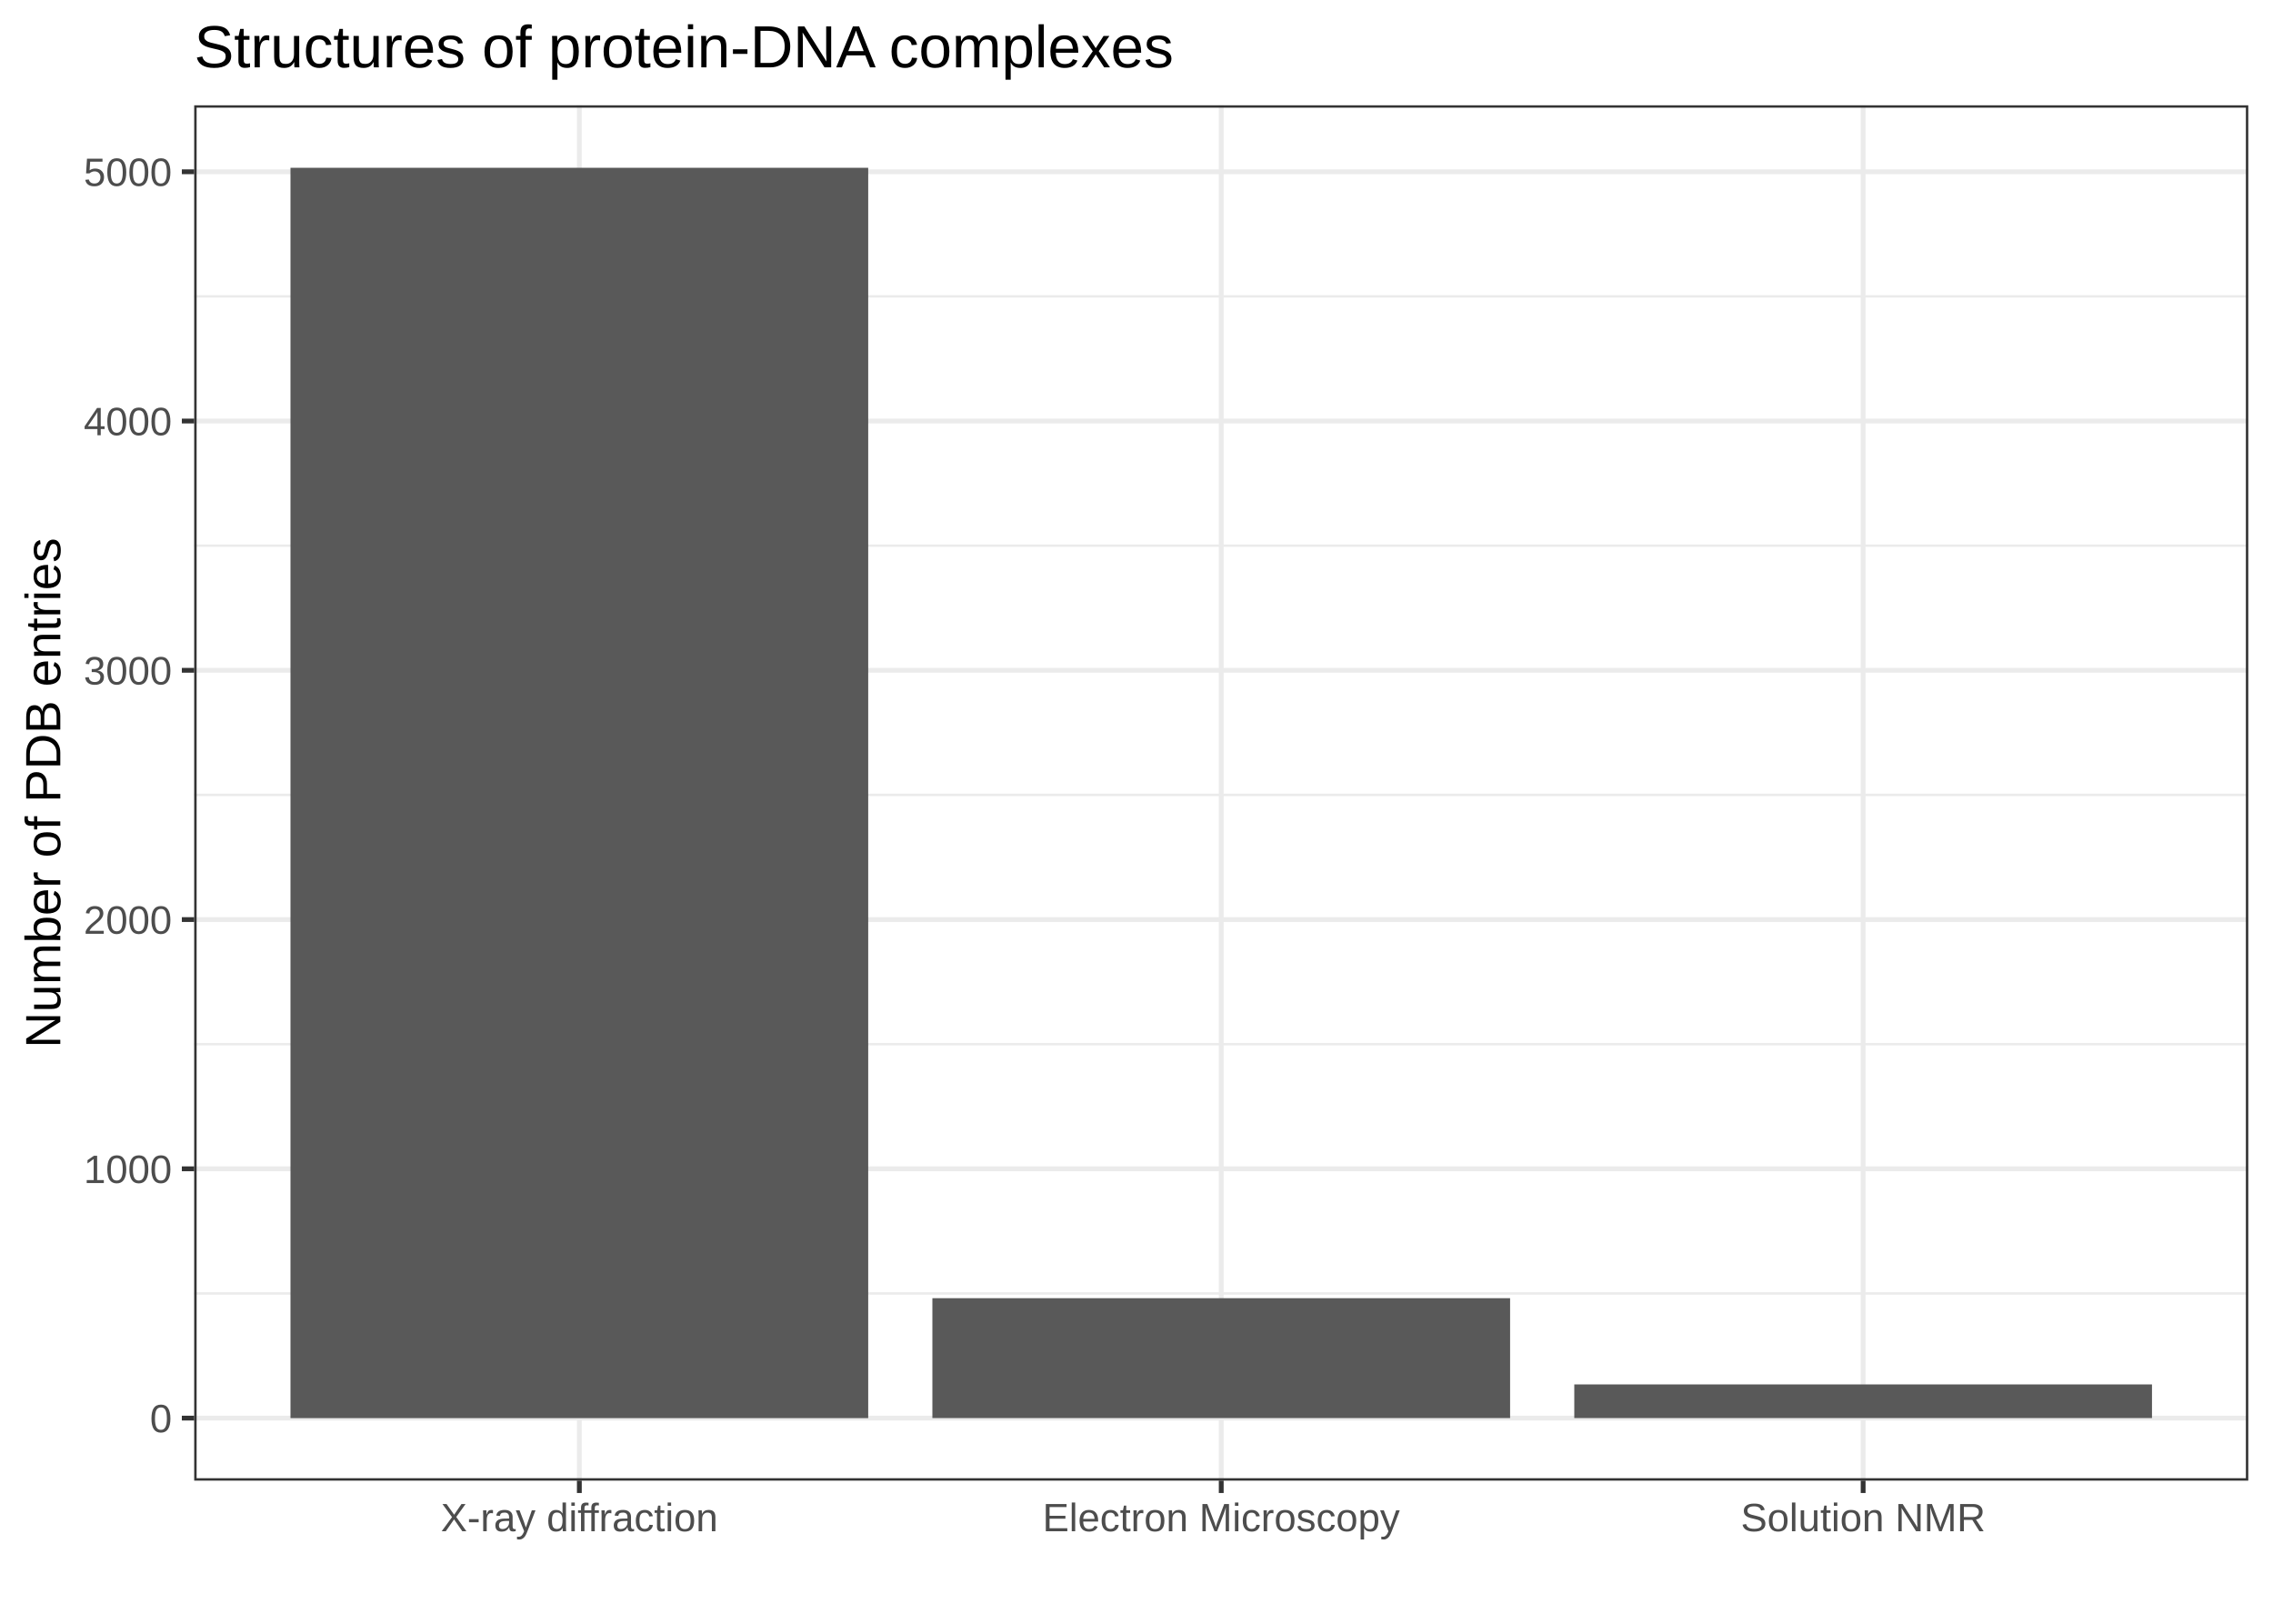
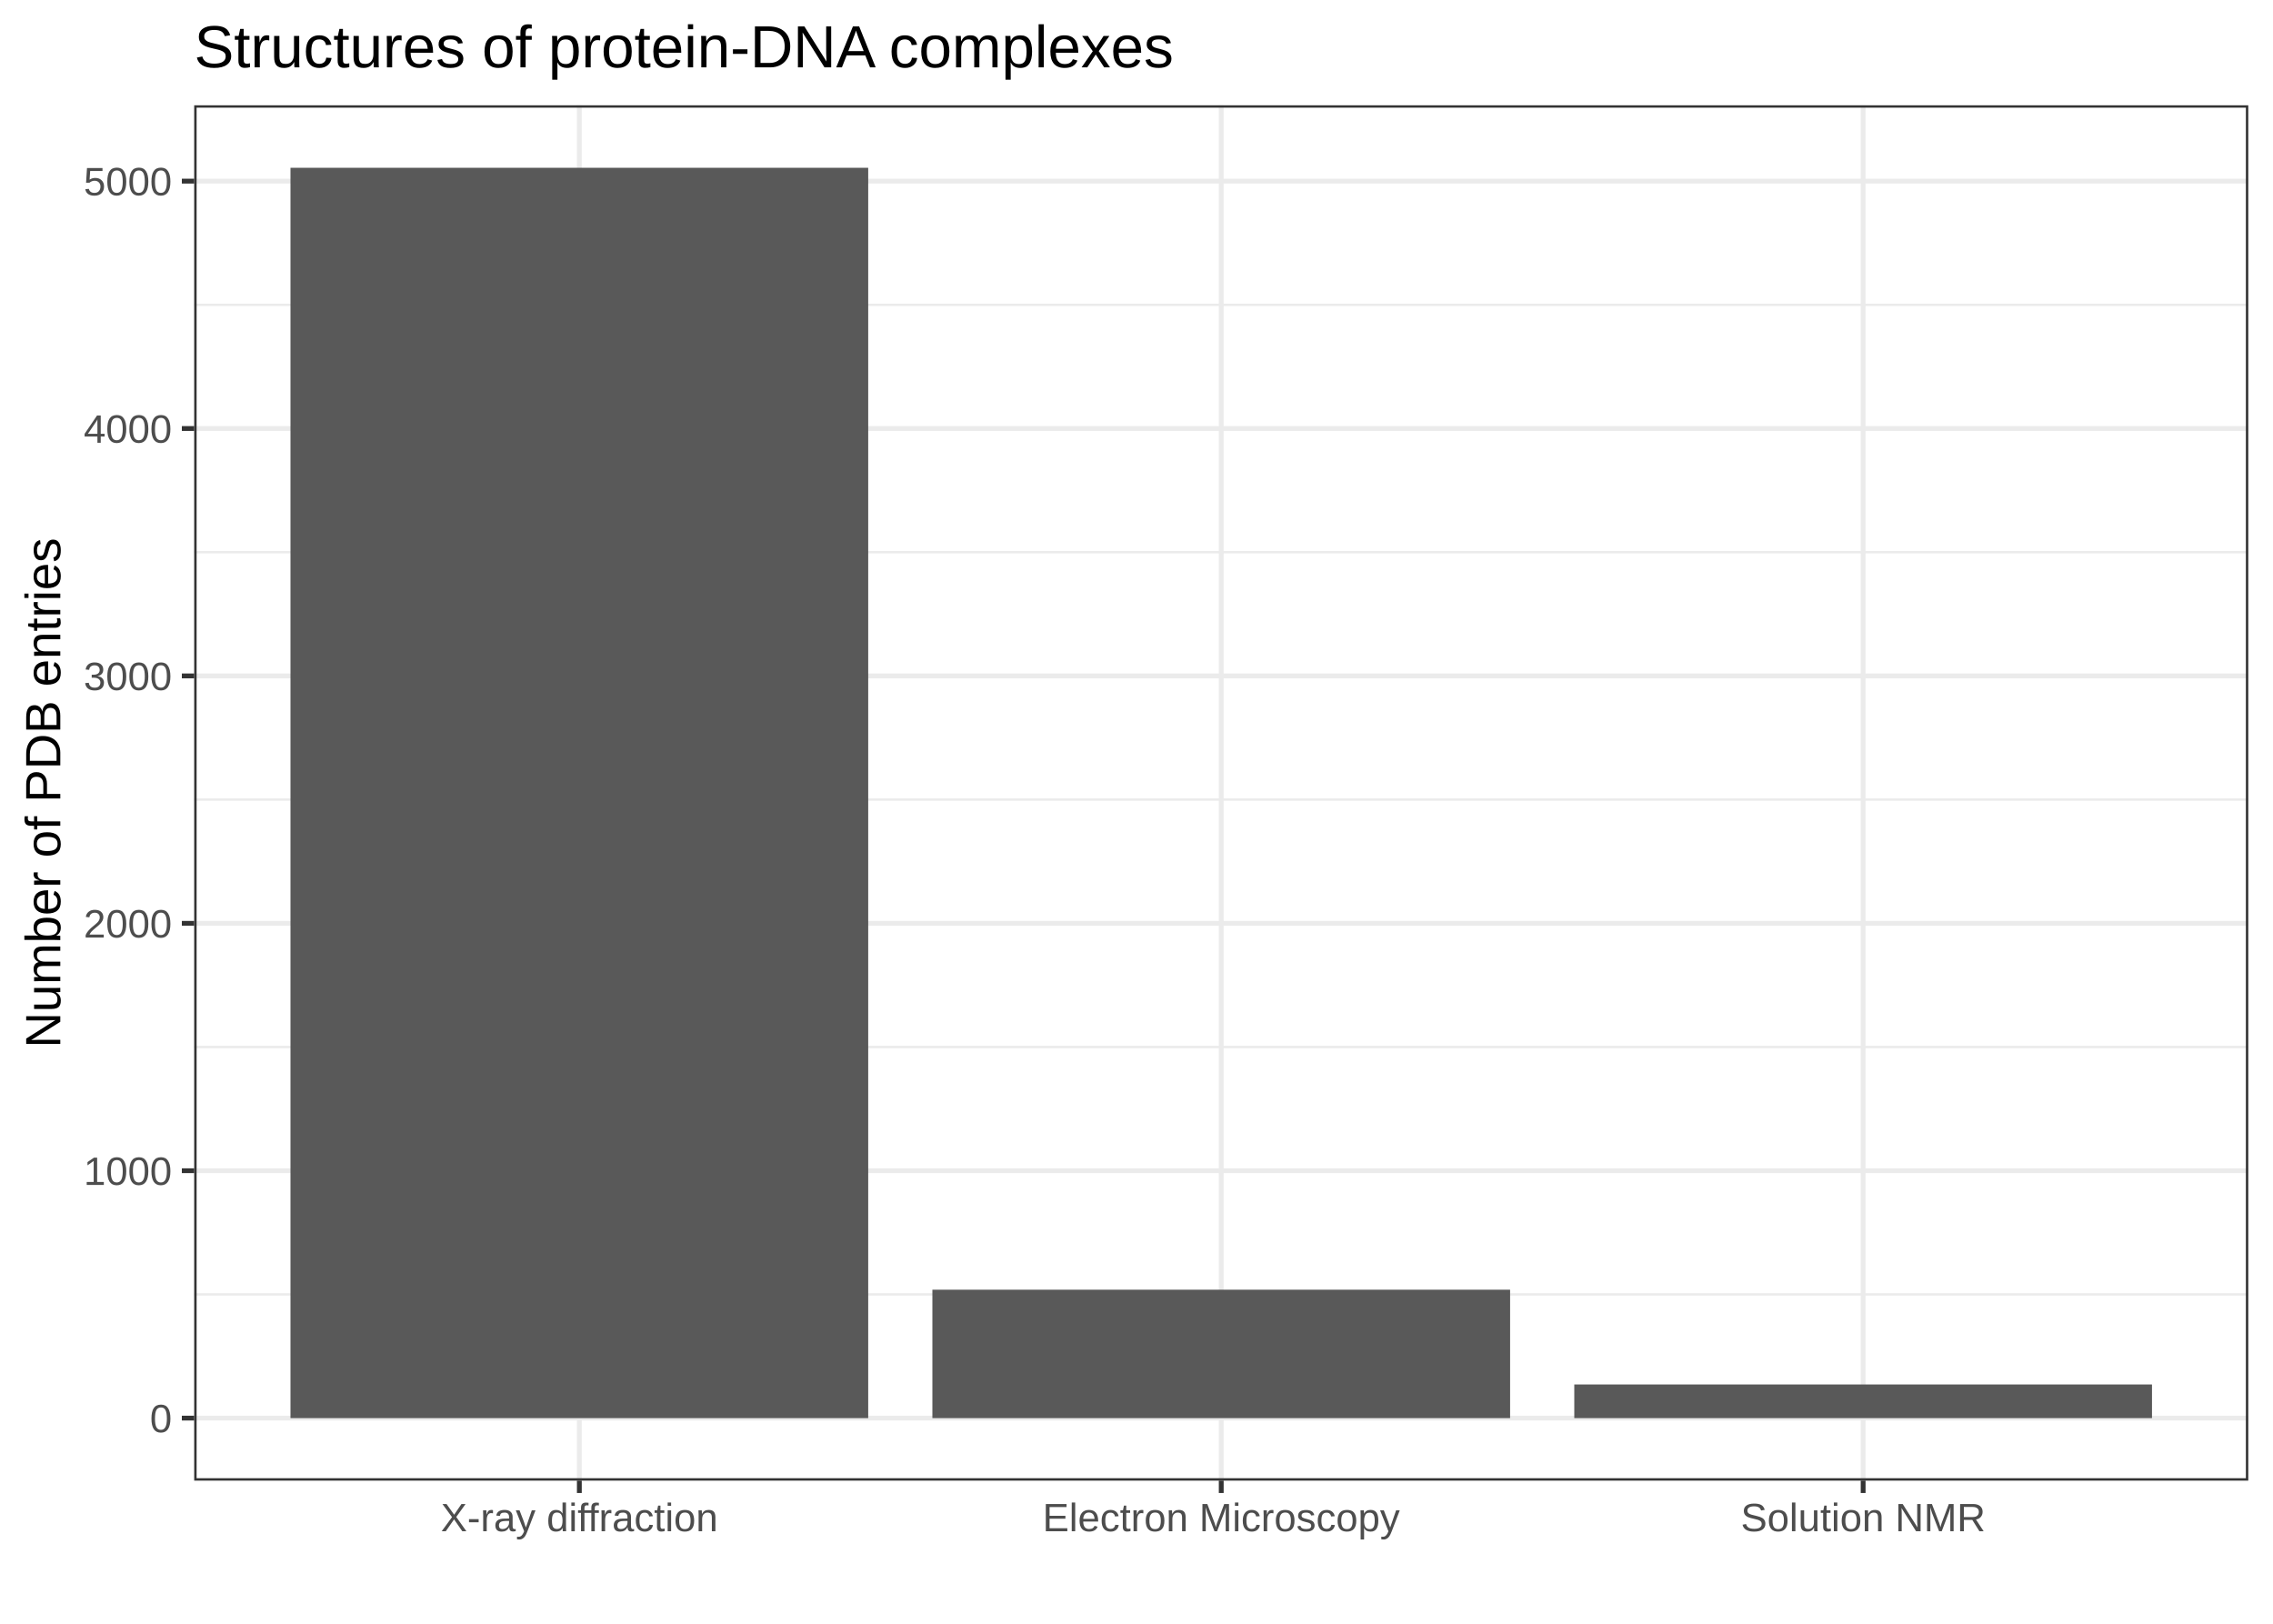
<svg xmlns="http://www.w3.org/2000/svg" class="svglite" width="504.00pt" height="360.00pt" viewBox="0 0 504.00 360.00">
  <defs>
    <style type="text/css">
    .svglite line, .svglite polyline, .svglite polygon, .svglite path, .svglite rect, .svglite circle {
      fill: none;
      stroke: #000000;
      stroke-linecap: round;
      stroke-linejoin: round;
      stroke-miterlimit: 10.00;
    }
  </style>
  </defs>
  <rect width="100%" height="100%" style="stroke: none; fill: #FFFFFF;" />
  <defs>
    <clipPath id="cpMC4wMHw1MDQuMDB8MC4wMHwzNjAuMDA=">
      <rect x="0.00" y="0.00" width="504.00" height="360.00" />
    </clipPath>
  </defs>
  <g clip-path="url(#cpMC4wMHw1MDQuMDB8MC4wMHwzNjAuMDA=)">
    <rect x="0.00" y="0.00" width="504.00" height="360.00" style="stroke-width: 1.07; stroke: #FFFFFF; fill: #FFFFFF;" />
  </g>
  <defs>
    <clipPath id="cpNDMuMDZ8NDk4LjUyfDIzLjM0fDMyOC4yNw==">
      <rect x="43.06" y="23.34" width="455.46" height="304.93" />
    </clipPath>
  </defs>
  <g clip-path="url(#cpNDMuMDZ8NDk4LjUyfDIzLjM0fDMyOC4yNw==)">
    <rect x="43.06" y="23.34" width="455.46" height="304.93" style="stroke-width: 1.07; stroke: none; fill: #FFFFFF;" />
-     <polyline points="43.06,286.77 498.52,286.77 " style="stroke-width: 0.53; stroke: #EBEBEB; stroke-linecap: butt;" />
-     <polyline points="43.06,231.51 498.52,231.51 " style="stroke-width: 0.53; stroke: #EBEBEB; stroke-linecap: butt;" />
-     <polyline points="43.06,176.24 498.52,176.24 " style="stroke-width: 0.53; stroke: #EBEBEB; stroke-linecap: butt;" />
-     <polyline points="43.06,120.98 498.52,120.98 " style="stroke-width: 0.53; stroke: #EBEBEB; stroke-linecap: butt;" />
-     <polyline points="43.06,65.71 498.52,65.71 " style="stroke-width: 0.53; stroke: #EBEBEB; stroke-linecap: butt;" />
+     <polyline points="43.06,286.98 498.52,286.98 " style="stroke-width: 0.53; stroke: #EBEBEB; stroke-linecap: butt;" />
+     <polyline points="43.06,232.13 498.52,232.13 " style="stroke-width: 0.53; stroke: #EBEBEB; stroke-linecap: butt;" />
+     <polyline points="43.06,177.28 498.52,177.28 " style="stroke-width: 0.53; stroke: #EBEBEB; stroke-linecap: butt;" />
+     <polyline points="43.06,122.43 498.52,122.43 " style="stroke-width: 0.53; stroke: #EBEBEB; stroke-linecap: butt;" />
+     <polyline points="43.06,67.58 498.52,67.58 " style="stroke-width: 0.53; stroke: #EBEBEB; stroke-linecap: butt;" />
    <polyline points="43.06,314.41 498.52,314.41 " style="stroke-width: 1.07; stroke: #EBEBEB; stroke-linecap: butt;" />
-     <polyline points="43.06,259.14 498.52,259.14 " style="stroke-width: 1.07; stroke: #EBEBEB; stroke-linecap: butt;" />
-     <polyline points="43.06,203.88 498.52,203.88 " style="stroke-width: 1.07; stroke: #EBEBEB; stroke-linecap: butt;" />
-     <polyline points="43.06,148.61 498.52,148.61 " style="stroke-width: 1.07; stroke: #EBEBEB; stroke-linecap: butt;" />
-     <polyline points="43.06,93.35 498.52,93.35 " style="stroke-width: 1.07; stroke: #EBEBEB; stroke-linecap: butt;" />
-     <polyline points="43.06,38.08 498.52,38.08 " style="stroke-width: 1.07; stroke: #EBEBEB; stroke-linecap: butt;" />
+     <polyline points="43.06,259.56 498.52,259.56 " style="stroke-width: 1.07; stroke: #EBEBEB; stroke-linecap: butt;" />
+     <polyline points="43.06,204.71 498.52,204.71 " style="stroke-width: 1.07; stroke: #EBEBEB; stroke-linecap: butt;" />
+     <polyline points="43.06,149.86 498.52,149.86 " style="stroke-width: 1.07; stroke: #EBEBEB; stroke-linecap: butt;" />
+     <polyline points="43.06,95.01 498.52,95.01 " style="stroke-width: 1.07; stroke: #EBEBEB; stroke-linecap: butt;" />
+     <polyline points="43.06,40.16 498.52,40.16 " style="stroke-width: 1.07; stroke: #EBEBEB; stroke-linecap: butt;" />
    <polyline points="128.46,328.27 128.46,23.34 " style="stroke-width: 1.07; stroke: #EBEBEB; stroke-linecap: butt;" />
    <polyline points="270.79,328.27 270.79,23.34 " style="stroke-width: 1.07; stroke: #EBEBEB; stroke-linecap: butt;" />
    <polyline points="413.12,328.27 413.12,23.34 " style="stroke-width: 1.07; stroke: #EBEBEB; stroke-linecap: butt;" />
    <rect x="64.41" y="37.20" width="128.10" height="277.21" style="stroke-width: 1.07; stroke: none; stroke-linecap: square; stroke-linejoin: miter; fill: #595959;" />
-     <rect x="206.74" y="287.82" width="128.10" height="26.58" style="stroke-width: 1.07; stroke: none; stroke-linecap: square; stroke-linejoin: miter; fill: #595959;" />
-     <rect x="349.07" y="306.94" width="128.10" height="7.46" style="stroke-width: 1.07; stroke: none; stroke-linecap: square; stroke-linejoin: miter; fill: #595959;" />
+     <rect x="206.74" y="285.94" width="128.10" height="28.47" style="stroke-width: 1.07; stroke: none; stroke-linecap: square; stroke-linejoin: miter; fill: #595959;" />
+     <rect x="349.07" y="306.95" width="128.10" height="7.46" style="stroke-width: 1.07; stroke: none; stroke-linecap: square; stroke-linejoin: miter; fill: #595959;" />
    <rect x="43.06" y="23.34" width="455.46" height="304.93" style="stroke-width: 1.07; stroke: #333333;" />
  </g>
  <g clip-path="url(#cpMC4wMHw1MDQuMDB8MC4wMHwzNjAuMDA=)">
    <text x="38.13" y="317.56" text-anchor="end" style="font-size: 8.80px; fill: #4D4D4D; font-family: Arial;" textLength="4.90px" lengthAdjust="spacingAndGlyphs">0</text>
-     <text x="38.13" y="262.29" text-anchor="end" style="font-size: 8.80px; fill: #4D4D4D; font-family: Arial;" textLength="19.58px" lengthAdjust="spacingAndGlyphs">1000</text>
-     <text x="38.13" y="207.03" text-anchor="end" style="font-size: 8.80px; fill: #4D4D4D; font-family: Arial;" textLength="19.58px" lengthAdjust="spacingAndGlyphs">2000</text>
-     <text x="38.13" y="151.76" text-anchor="end" style="font-size: 8.80px; fill: #4D4D4D; font-family: Arial;" textLength="19.58px" lengthAdjust="spacingAndGlyphs">3000</text>
-     <text x="38.13" y="96.50" text-anchor="end" style="font-size: 8.80px; fill: #4D4D4D; font-family: Arial;" textLength="19.58px" lengthAdjust="spacingAndGlyphs">4000</text>
-     <text x="38.13" y="41.23" text-anchor="end" style="font-size: 8.80px; fill: #4D4D4D; font-family: Arial;" textLength="19.58px" lengthAdjust="spacingAndGlyphs">5000</text>
+     <text x="38.13" y="262.71" text-anchor="end" style="font-size: 8.80px; fill: #4D4D4D; font-family: Arial;" textLength="19.58px" lengthAdjust="spacingAndGlyphs">1000</text>
+     <text x="38.13" y="207.86" text-anchor="end" style="font-size: 8.80px; fill: #4D4D4D; font-family: Arial;" textLength="19.58px" lengthAdjust="spacingAndGlyphs">2000</text>
+     <text x="38.13" y="153.01" text-anchor="end" style="font-size: 8.80px; fill: #4D4D4D; font-family: Arial;" textLength="19.58px" lengthAdjust="spacingAndGlyphs">3000</text>
+     <text x="38.13" y="98.16" text-anchor="end" style="font-size: 8.80px; fill: #4D4D4D; font-family: Arial;" textLength="19.58px" lengthAdjust="spacingAndGlyphs">4000</text>
+     <text x="38.13" y="43.31" text-anchor="end" style="font-size: 8.80px; fill: #4D4D4D; font-family: Arial;" textLength="19.58px" lengthAdjust="spacingAndGlyphs">5000</text>
    <polyline points="40.32,314.41 43.06,314.41 " style="stroke-width: 1.07; stroke: #333333; stroke-linecap: butt;" />
-     <polyline points="40.32,259.14 43.06,259.14 " style="stroke-width: 1.07; stroke: #333333; stroke-linecap: butt;" />
-     <polyline points="40.32,203.88 43.06,203.88 " style="stroke-width: 1.07; stroke: #333333; stroke-linecap: butt;" />
-     <polyline points="40.32,148.61 43.06,148.61 " style="stroke-width: 1.07; stroke: #333333; stroke-linecap: butt;" />
-     <polyline points="40.32,93.35 43.06,93.35 " style="stroke-width: 1.07; stroke: #333333; stroke-linecap: butt;" />
-     <polyline points="40.32,38.08 43.06,38.08 " style="stroke-width: 1.07; stroke: #333333; stroke-linecap: butt;" />
+     <polyline points="40.32,259.56 43.06,259.56 " style="stroke-width: 1.07; stroke: #333333; stroke-linecap: butt;" />
+     <polyline points="40.32,204.71 43.06,204.71 " style="stroke-width: 1.07; stroke: #333333; stroke-linecap: butt;" />
+     <polyline points="40.32,149.86 43.06,149.86 " style="stroke-width: 1.07; stroke: #333333; stroke-linecap: butt;" />
+     <polyline points="40.32,95.01 43.06,95.01 " style="stroke-width: 1.07; stroke: #333333; stroke-linecap: butt;" />
+     <polyline points="40.32,40.16 43.06,40.16 " style="stroke-width: 1.07; stroke: #333333; stroke-linecap: butt;" />
    <polyline points="128.46,331.01 128.46,328.27 " style="stroke-width: 1.07; stroke: #333333; stroke-linecap: butt;" />
    <polyline points="270.79,331.01 270.79,328.27 " style="stroke-width: 1.07; stroke: #333333; stroke-linecap: butt;" />
    <polyline points="413.12,331.01 413.12,328.27 " style="stroke-width: 1.07; stroke: #333333; stroke-linecap: butt;" />
    <text x="128.46" y="339.50" text-anchor="middle" style="font-size: 8.80px; fill: #4D4D4D; font-family: Arial;" textLength="61.60px" lengthAdjust="spacingAndGlyphs">X-ray diffraction</text>
    <text x="270.79" y="339.50" text-anchor="middle" style="font-size: 8.80px; fill: #4D4D4D; font-family: Arial;" textLength="79.21px" lengthAdjust="spacingAndGlyphs">Electron Microscopy</text>
    <text x="413.12" y="339.50" text-anchor="middle" style="font-size: 8.80px; fill: #4D4D4D; font-family: Arial;" textLength="54.27px" lengthAdjust="spacingAndGlyphs">Solution NMR</text>
    <text transform="translate(13.37,175.80) rotate(-90)" text-anchor="middle" style="font-size: 11.00px; font-family: Arial;" textLength="113.10px" lengthAdjust="spacingAndGlyphs">Number of PDB entries</text>
    <text x="43.06" y="14.94" style="font-size: 13.20px; font-family: Arial;" textLength="217.74px" lengthAdjust="spacingAndGlyphs">Structures of protein-DNA complexes</text>
  </g>
</svg>
